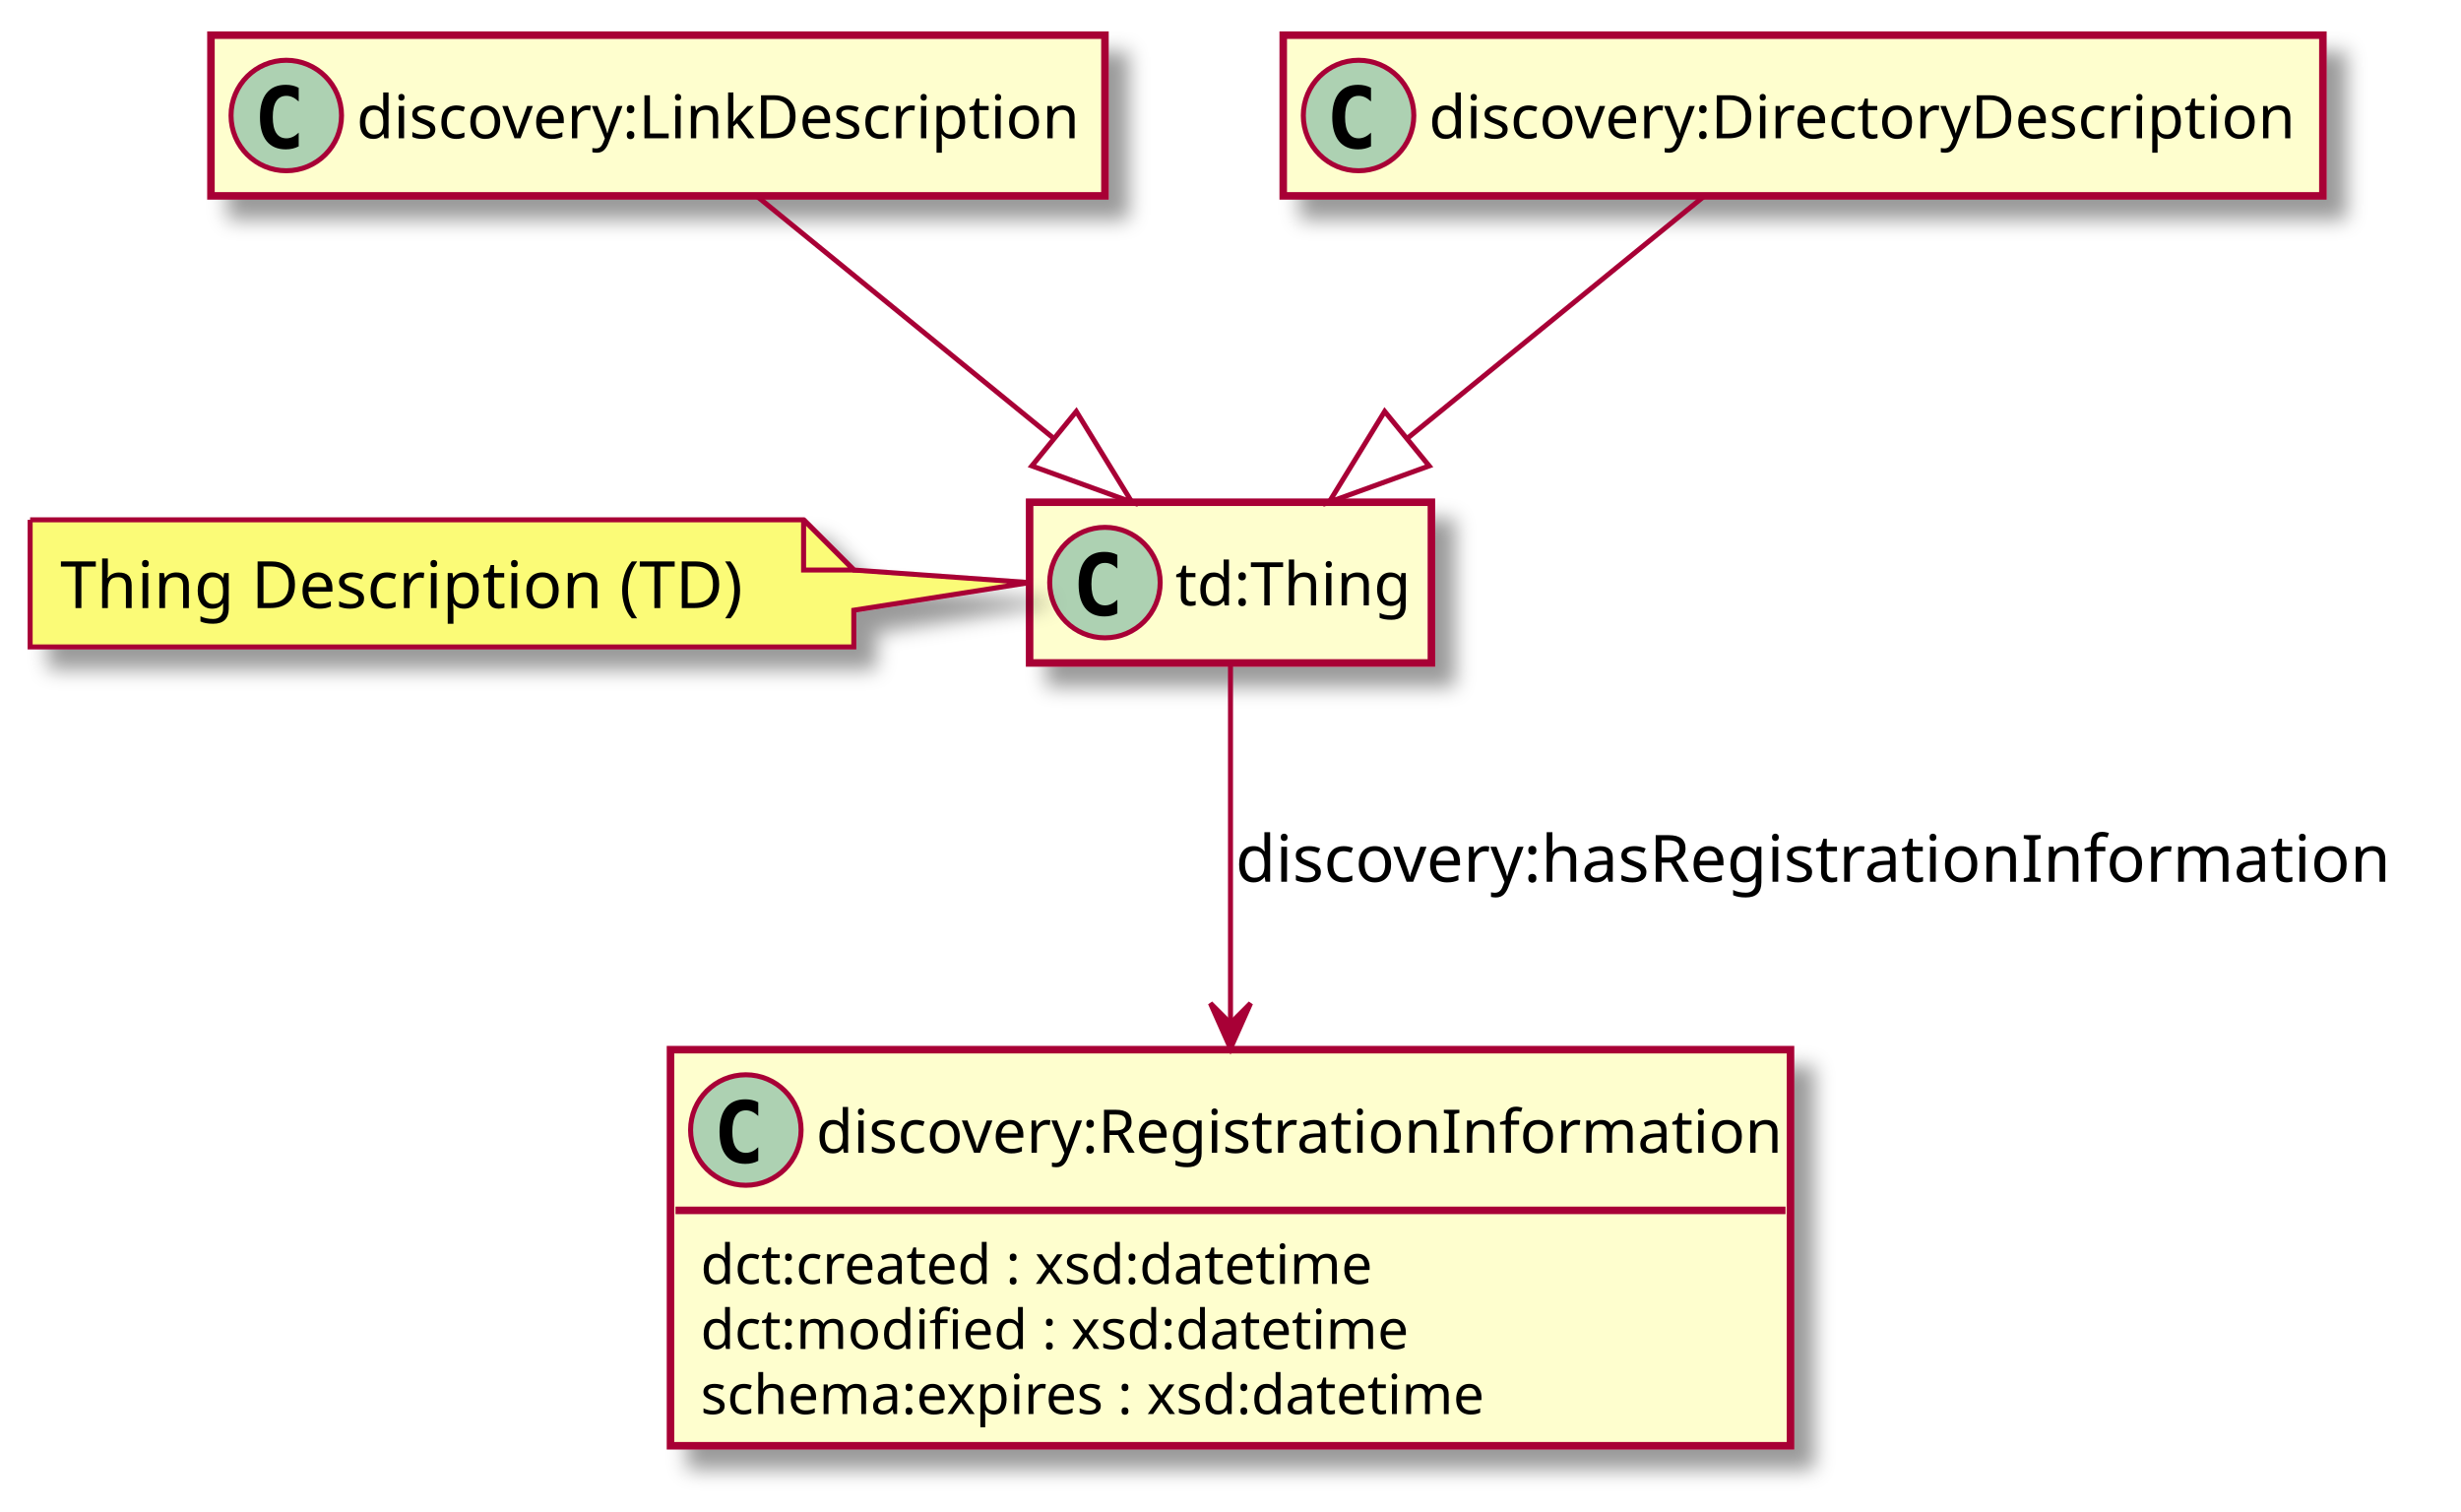
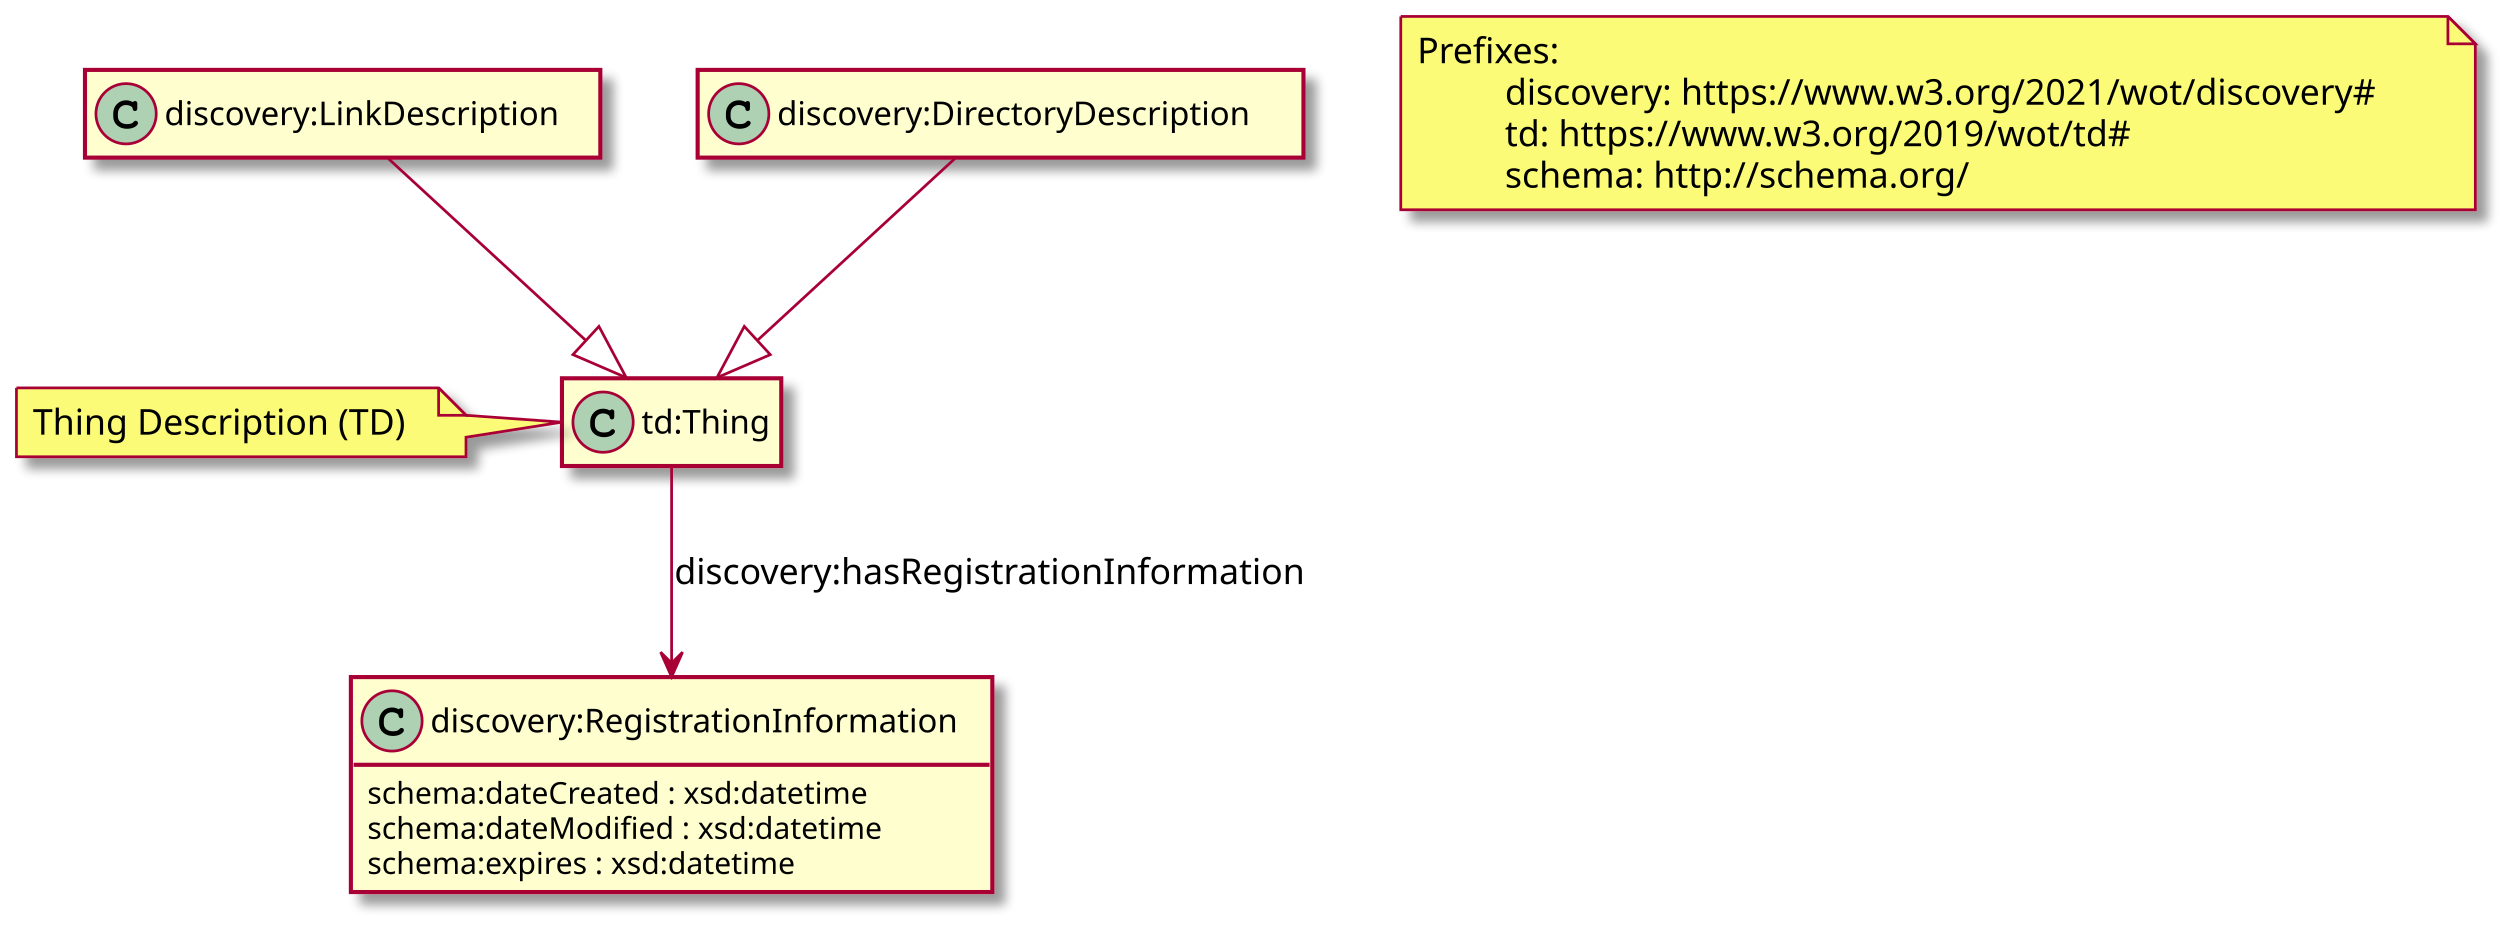
- <svg xmlns="http://www.w3.org/2000/svg" contentScriptType="application/ecmascript" contentStyleType="text/css" height="301px" preserveAspectRatio="none" style="width:490px;height:301px;" version="1.1" viewBox="0 0 490 301" width="490px" zoomAndPan="magnify">
+ <svg xmlns="http://www.w3.org/2000/svg" contentScriptType="application/ecmascript" contentStyleType="text/css" height="339px" preserveAspectRatio="none" style="width:912px;height:339px;" version="1.1" viewBox="0 0 912 339" width="912px" zoomAndPan="magnify">
  <defs>
-     <filter height="300%" id="fz8dwsusl7hpu" width="300%" x="-1" y="-1">
+     <filter height="300%" id="f1fqkrqw5huxug" width="300%" x="-1" y="-1">
      <feGaussianBlur result="blurOut" stdDeviation="2.0" />
      <feColorMatrix in="blurOut" result="blurOut2" type="matrix" values="0 0 0 0 0 0 0 0 0 0 0 0 0 0 0 0 0 0 .4 0" />
      <feOffset dx="4.0" dy="4.0" in="blurOut2" result="blurOut3" />
      <feBlend in="SourceGraphic" in2="blurOut3" mode="normal" />
    </filter>
  </defs>
  <g>
-     <rect codeLine="2" fill="#FEFECE" filter="url(#fz8dwsusl7hpu)" height="32" id="td:Thing" style="stroke:#A80036;stroke-width:1.5;" width="80" x="205" y="100" />
-     <ellipse cx="220" cy="116" fill="#ADD1B2" rx="11" ry="11" style="stroke:#A80036;stroke-width:1.0;" />
-     <path d="M222.473,122.143 Q221.892,122.442 221.253,122.591 Q220.614,122.741 219.908,122.741 Q217.401,122.741 216.082,121.089 Q214.762,119.437 214.762,116.316 Q214.762,113.186 216.082,111.535 Q217.401,109.883 219.908,109.883 Q220.614,109.883 221.261,110.032 Q221.909,110.182 222.473,110.481 L222.473,113.203 Q221.842,112.622 221.249,112.352 Q220.655,112.082 220.024,112.082 Q218.68,112.082 217.995,113.149 Q217.31,114.216 217.31,116.316 Q217.31,118.408 217.995,119.474 Q218.68,120.541 220.024,120.541 Q220.655,120.541 221.249,120.271 Q221.842,120.001 222.473,119.42 Z " fill="#000000" />
-     <text fill="#000000" font-family="sans-serif" font-size="12" lengthAdjust="spacing" textLength="48" x="234" y="120.535">td:Thing</text>
-     <rect codeLine="4" fill="#FEFECE" filter="url(#fz8dwsusl7hpu)" height="78.865" id="discovery:RegistrationInformation" style="stroke:#A80036;stroke-width:1.5;" width="223" x="133.5" y="209" />
-     <ellipse cx="148.5" cy="225" fill="#ADD1B2" rx="11" ry="11" style="stroke:#A80036;stroke-width:1.0;" />
-     <path d="M150.973,231.143 Q150.392,231.442 149.753,231.591 Q149.114,231.741 148.408,231.741 Q145.901,231.741 144.582,230.089 Q143.262,228.437 143.262,225.316 Q143.262,222.186 144.582,220.535 Q145.901,218.883 148.408,218.883 Q149.114,218.883 149.761,219.032 Q150.409,219.182 150.973,219.481 L150.973,222.203 Q150.342,221.622 149.749,221.352 Q149.155,221.083 148.524,221.083 Q147.18,221.083 146.495,222.149 Q145.81,223.216 145.81,225.316 Q145.81,227.408 146.495,228.474 Q147.18,229.541 148.524,229.541 Q149.155,229.541 149.749,229.271 Q150.342,229.001 150.973,228.42 Z " fill="#000000" />
-     <text fill="#000000" font-family="sans-serif" font-size="12" lengthAdjust="spacing" textLength="191" x="162.5" y="229.535">discovery:RegistrationInformation</text>
-     <line style="stroke:#A80036;stroke-width:1.5;" x1="134.5" x2="355.5" y1="241" y2="241" />
-     <text fill="#000000" font-family="sans-serif" font-size="11" lengthAdjust="spacing" textLength="138" x="139.5" y="255.635">dct:created : xsd:datetime</text>
-     <text fill="#000000" font-family="sans-serif" font-size="11" lengthAdjust="spacing" textLength="145" x="139.5" y="268.59">dct:modified : xsd:datetime</text>
-     <text fill="#000000" font-family="sans-serif" font-size="11" lengthAdjust="spacing" textLength="162" x="139.5" y="281.545">schema:expires : xsd:datetime</text>
-     <path d="M6,103.5 L6,128.81 A0,0 0 0 0 6,128.81 L170,128.81 A0,0 0 0 0 170,128.81 L170,121.5 L204.959,116 L170,113.5 L170,113.5 L160,103.5 L6,103.5 A0,0 0 0 0 6,103.5 " fill="#FBFB77" filter="url(#fz8dwsusl7hpu)" style="stroke:#A80036;stroke-width:1.0;" />
-     <path d="M160,103.5 L160,113.5 L170,113.5 L160,103.5 " fill="#FBFB77" style="stroke:#A80036;stroke-width:1.0;" />
-     <text fill="#000000" font-family="sans-serif" font-size="13" lengthAdjust="spacing" textLength="143" x="12" y="121.068">Thing Description (TD)</text>
-     <rect fill="#FEFECE" filter="url(#fz8dwsusl7hpu)" height="32" id="discovery:LinkDescription" style="stroke:#A80036;stroke-width:1.5;" width="178" x="42" y="7" />
-     <ellipse cx="57" cy="23" fill="#ADD1B2" rx="11" ry="11" style="stroke:#A80036;stroke-width:1.0;" />
-     <path d="M59.473,29.143 Q58.892,29.442 58.253,29.591 Q57.614,29.741 56.908,29.741 Q54.401,29.741 53.081,28.089 Q51.762,26.437 51.762,23.316 Q51.762,20.186 53.081,18.535 Q54.401,16.883 56.908,16.883 Q57.614,16.883 58.261,17.032 Q58.909,17.182 59.473,17.48 L59.473,20.203 Q58.842,19.622 58.249,19.352 Q57.655,19.082 57.024,19.082 Q55.68,19.082 54.995,20.149 Q54.31,21.216 54.31,23.316 Q54.31,25.408 54.995,26.474 Q55.68,27.541 57.024,27.541 Q57.655,27.541 58.249,27.271 Q58.842,27.002 59.473,26.42 Z " fill="#000000" />
-     <text fill="#000000" font-family="sans-serif" font-size="12" lengthAdjust="spacing" textLength="146" x="71" y="27.535">discovery:LinkDescription</text>
-     <rect fill="#FEFECE" filter="url(#fz8dwsusl7hpu)" height="32" id="discovery:DirectoryDescription" style="stroke:#A80036;stroke-width:1.5;" width="207" x="255.5" y="7" />
-     <ellipse cx="270.5" cy="23" fill="#ADD1B2" rx="11" ry="11" style="stroke:#A80036;stroke-width:1.0;" />
-     <path d="M272.973,29.143 Q272.392,29.442 271.753,29.591 Q271.114,29.741 270.408,29.741 Q267.901,29.741 266.582,28.089 Q265.262,26.437 265.262,23.316 Q265.262,20.186 266.582,18.535 Q267.901,16.883 270.408,16.883 Q271.114,16.883 271.761,17.032 Q272.409,17.182 272.973,17.48 L272.973,20.203 Q272.342,19.622 271.749,19.352 Q271.155,19.082 270.524,19.082 Q269.18,19.082 268.495,20.149 Q267.81,21.216 267.81,23.316 Q267.81,25.408 268.495,26.474 Q269.18,27.541 270.524,27.541 Q271.155,27.541 271.749,27.271 Q272.342,27.002 272.973,26.42 Z " fill="#000000" />
-     <text fill="#000000" font-family="sans-serif" font-size="12" lengthAdjust="spacing" textLength="175" x="284.5" y="27.535">discovery:DirectoryDescription</text>
-     <path codeLine="16" d="M245,132.247 C245,149.924 245,178.957 245,203.585 " fill="none" id="td:Thing-to-discovery:RegistrationInformation" style="stroke:#A80036;stroke-width:1.0;" />
-     <polygon fill="#A80036" points="245,208.768,249,199.768,245,203.768,241,199.768,245,208.768" style="stroke:#A80036;stroke-width:1.0;" />
-     <text fill="#000000" font-family="sans-serif" font-size="13" lengthAdjust="spacing" textLength="236" x="246" y="175.568">discovery:hasRegistrationInformation</text>
-     <path codeLine="19" d="M150.857,39.199 C167.041,52.402 190.299,71.376 209.649,87.161 " fill="none" id="discovery:LinkDescription-to-td:Thing" style="stroke:#A80036;stroke-width:1.0;" />
-     <polygon fill="none" points="214.298,81.92,225.37,99.986,205.448,92.768,214.298,81.92" style="stroke:#A80036;stroke-width:1.0;" />
-     <path codeLine="20" d="M339.143,39.199 C322.959,52.402 299.701,71.376 280.351,87.161 " fill="none" id="discovery:DirectoryDescription-to-td:Thing" style="stroke:#A80036;stroke-width:1.0;" />
-     <polygon fill="none" points="284.552,92.768,264.63,99.986,275.702,81.92,284.552,92.768" style="stroke:#A80036;stroke-width:1.0;" />
+     <rect codeLine="2" fill="#FEFECE" filter="url(#f1fqkrqw5huxug)" height="32" id="td:Thing" style="stroke:#A80036;stroke-width:1.5;" width="80" x="205" y="138" />
+     <ellipse cx="220" cy="154" fill="#ADD1B2" rx="11" ry="11" style="stroke:#A80036;stroke-width:1.0;" />
+     <path d="M222.344,149.672 C221.406,149.234 220.812,149.094 219.938,149.094 C217.312,149.094 215.312,151.172 215.312,153.891 L215.312,155.016 C215.312,157.594 217.422,159.484 220.312,159.484 C221.531,159.484 222.688,159.188 223.438,158.641 C224.016,158.234 224.344,157.781 224.344,157.391 C224.344,156.938 223.953,156.547 223.484,156.547 C223.266,156.547 223.062,156.625 222.875,156.812 C222.422,157.297 222.422,157.297 222.234,157.391 C221.812,157.656 221.125,157.781 220.359,157.781 C218.312,157.781 217.016,156.688 217.016,154.984 L217.016,153.891 C217.016,152.109 218.266,150.797 220,150.797 C220.578,150.797 221.188,150.953 221.656,151.203 C222.141,151.484 222.312,151.703 222.406,152.109 C222.469,152.516 222.5,152.641 222.641,152.766 C222.781,152.906 223.016,153.016 223.234,153.016 C223.5,153.016 223.766,152.875 223.938,152.656 C224.047,152.5 224.078,152.312 224.078,151.891 L224.078,150.469 C224.078,150.031 224.062,149.906 223.969,149.75 C223.812,149.484 223.531,149.344 223.234,149.344 C222.938,149.344 222.734,149.438 222.516,149.75 L222.344,149.672 Z " fill="#000000" />
+     <text fill="#000000" font-family="sans-serif" font-size="12" lengthAdjust="spacing" textLength="48" x="234" y="158.154">td:Thing</text>
+     <rect codeLine="4" fill="#FEFECE" filter="url(#f1fqkrqw5huxug)" height="78.414" id="discovery:RegistrationInformation" style="stroke:#A80036;stroke-width:1.5;" width="234" x="128" y="247" />
+     <ellipse cx="143" cy="263" fill="#ADD1B2" rx="11" ry="11" style="stroke:#A80036;stroke-width:1.0;" />
+     <path d="M145.344,258.672 C144.406,258.234 143.812,258.094 142.938,258.094 C140.312,258.094 138.312,260.172 138.312,262.891 L138.312,264.016 C138.312,266.594 140.422,268.484 143.312,268.484 C144.531,268.484 145.688,268.188 146.438,267.641 C147.016,267.234 147.344,266.781 147.344,266.391 C147.344,265.938 146.953,265.547 146.484,265.547 C146.266,265.547 146.062,265.625 145.875,265.812 C145.422,266.297 145.422,266.297 145.234,266.391 C144.812,266.656 144.125,266.781 143.359,266.781 C141.312,266.781 140.016,265.688 140.016,263.984 L140.016,262.891 C140.016,261.109 141.266,259.797 143,259.797 C143.578,259.797 144.188,259.953 144.656,260.203 C145.141,260.484 145.312,260.703 145.406,261.109 C145.469,261.516 145.5,261.641 145.641,261.766 C145.781,261.906 146.016,262.016 146.234,262.016 C146.5,262.016 146.766,261.875 146.938,261.656 C147.047,261.5 147.078,261.312 147.078,260.891 L147.078,259.469 C147.078,259.031 147.062,258.906 146.969,258.75 C146.812,258.484 146.531,258.344 146.234,258.344 C145.938,258.344 145.734,258.438 145.516,258.75 L145.344,258.672 Z " fill="#000000" />
+     <text fill="#000000" font-family="sans-serif" font-size="12" lengthAdjust="spacing" textLength="202" x="157" y="267.154">discovery:RegistrationInformation</text>
+     <line style="stroke:#A80036;stroke-width:1.5;" x1="129" x2="361" y1="279" y2="279" />
+     <text fill="#000000" font-family="sans-serif" font-size="11" lengthAdjust="spacing" textLength="206" x="134" y="293.21">schema:dateCreated : xsd:datetime</text>
+     <text fill="#000000" font-family="sans-serif" font-size="11" lengthAdjust="spacing" textLength="208" x="134" y="306.015">schema:dateModified : xsd:datetime</text>
+     <text fill="#000000" font-family="sans-serif" font-size="11" lengthAdjust="spacing" textLength="177" x="134" y="318.82">schema:expires : xsd:datetime</text>
+     <path d="M6,141.5 L6,166.633 A0,0 0 0 0 6,166.633 L170,166.633 A0,0 0 0 0 170,166.633 L170,159.5 L204.959,154 L170,151.5 L170,151.5 L160,141.5 L6,141.5 A0,0 0 0 0 6,141.5 " fill="#FBFB77" filter="url(#f1fqkrqw5huxug)" style="stroke:#A80036;stroke-width:1.0;" />
+     <path d="M160,141.5 L160,151.5 L170,151.5 L160,141.5 " fill="#FBFB77" style="stroke:#A80036;stroke-width:1.0;" />
+     <text fill="#000000" font-family="sans-serif" font-size="13" lengthAdjust="spacing" textLength="143" x="12" y="158.567">Thing Description (TD)</text>
+     <rect fill="#FEFECE" filter="url(#f1fqkrqw5huxug)" height="32" id="discovery:LinkDescription" style="stroke:#A80036;stroke-width:1.5;" width="188" x="31" y="25.5" />
+     <ellipse cx="46" cy="41.5" fill="#ADD1B2" rx="11" ry="11" style="stroke:#A80036;stroke-width:1.0;" />
+     <path d="M48.344,37.172 C47.406,36.734 46.812,36.594 45.938,36.594 C43.312,36.594 41.312,38.672 41.312,41.391 L41.312,42.516 C41.312,45.094 43.422,46.984 46.312,46.984 C47.531,46.984 48.688,46.688 49.438,46.141 C50.016,45.734 50.344,45.281 50.344,44.891 C50.344,44.438 49.953,44.047 49.484,44.047 C49.266,44.047 49.062,44.125 48.875,44.312 C48.422,44.797 48.422,44.797 48.234,44.891 C47.812,45.156 47.125,45.281 46.359,45.281 C44.312,45.281 43.016,44.188 43.016,42.484 L43.016,41.391 C43.016,39.609 44.266,38.297 46,38.297 C46.578,38.297 47.188,38.453 47.656,38.703 C48.141,38.984 48.312,39.203 48.406,39.609 C48.469,40.016 48.5,40.141 48.641,40.266 C48.781,40.406 49.016,40.516 49.234,40.516 C49.5,40.516 49.766,40.375 49.938,40.156 C50.047,40 50.078,39.812 50.078,39.391 L50.078,37.969 C50.078,37.531 50.062,37.406 49.969,37.25 C49.812,36.984 49.531,36.844 49.234,36.844 C48.938,36.844 48.734,36.938 48.516,37.25 L48.344,37.172 Z " fill="#000000" />
+     <text fill="#000000" font-family="sans-serif" font-size="12" lengthAdjust="spacing" textLength="156" x="60" y="45.654">discovery:LinkDescription</text>
+     <rect fill="#FEFECE" filter="url(#f1fqkrqw5huxug)" height="32" id="discovery:DirectoryDescription" style="stroke:#A80036;stroke-width:1.5;" width="221" x="254.5" y="25.5" />
+     <ellipse cx="269.5" cy="41.5" fill="#ADD1B2" rx="11" ry="11" style="stroke:#A80036;stroke-width:1.0;" />
+     <path d="M271.844,37.172 C270.906,36.734 270.312,36.594 269.438,36.594 C266.812,36.594 264.812,38.672 264.812,41.391 L264.812,42.516 C264.812,45.094 266.922,46.984 269.812,46.984 C271.031,46.984 272.188,46.688 272.938,46.141 C273.516,45.734 273.844,45.281 273.844,44.891 C273.844,44.438 273.453,44.047 272.984,44.047 C272.766,44.047 272.562,44.125 272.375,44.312 C271.922,44.797 271.922,44.797 271.734,44.891 C271.312,45.156 270.625,45.281 269.859,45.281 C267.812,45.281 266.516,44.188 266.516,42.484 L266.516,41.391 C266.516,39.609 267.766,38.297 269.5,38.297 C270.078,38.297 270.688,38.453 271.156,38.703 C271.641,38.984 271.812,39.203 271.906,39.609 C271.969,40.016 272,40.141 272.141,40.266 C272.281,40.406 272.516,40.516 272.734,40.516 C273,40.516 273.266,40.375 273.438,40.156 C273.547,40 273.578,39.812 273.578,39.391 L273.578,37.969 C273.578,37.531 273.562,37.406 273.469,37.25 C273.312,36.984 273.031,36.844 272.734,36.844 C272.438,36.844 272.234,36.938 272.016,37.25 L271.844,37.172 Z " fill="#000000" />
+     <text fill="#000000" font-family="sans-serif" font-size="12" lengthAdjust="spacing" textLength="189" x="283.5" y="45.654">discovery:DirectoryDescription</text>
+     <path d="M511,6 L511,76.531 L903,76.531 L903,16 L893,6 L511,6 " fill="#FBFB77" filter="url(#f1fqkrqw5huxug)" style="stroke:#A80036;stroke-width:1.0;" />
+     <path d="M893,6 L893,16 L903,16 L893,6 " fill="#FBFB77" style="stroke:#A80036;stroke-width:1.0;" />
+     <text fill="#000000" font-family="sans-serif" font-size="13" lengthAdjust="spacing" textLength="57" x="517" y="23.067">Prefixes:</text>
+     <text fill="#000000" font-family="sans-serif" font-size="13" lengthAdjust="spacing" textLength="339" x="549" y="38.2">discovery: https://www.w3.org/2021/wot/discovery#</text>
+     <text fill="#000000" font-family="sans-serif" font-size="13" lengthAdjust="spacing" textLength="241" x="549" y="53.333">td: https://www.w3.org/2019/wot/td#</text>
+     <text fill="#000000" font-family="sans-serif" font-size="13" lengthAdjust="spacing" textLength="179" x="549" y="68.465">schema: http://schema.org/</text>
+     <path codeLine="16" d="M245,170.167 C245,187.613 245,217.028 245,241.719 " fill="none" id="td:Thing-to-discovery:RegistrationInformation" style="stroke:#A80036;stroke-width:1.0;" />
+     <polygon fill="#A80036" points="245,246.91,249,237.91,245,241.91,241,237.91,245,246.91" style="stroke:#A80036;stroke-width:1.0;" />
+     <text fill="#000000" font-family="sans-serif" font-size="13" lengthAdjust="spacing" textLength="241" x="246" y="213.067">discovery:hasRegistrationInformation</text>
+     <path codeLine="19" d="M141.685,57.865 C160.224,74.935 190.574,102.883 213.594,124.081 " fill="none" id="discovery:LinkDescription-to-td:Thing" style="stroke:#A80036;stroke-width:1.0;" />
+     <polygon fill="none" points="218.485,119.069,228.456,137.766,209.002,129.368,218.485,119.069" style="stroke:#A80036;stroke-width:1.0;" />
+     <path codeLine="20" d="M348.315,57.865 C329.776,74.935 299.426,102.883 276.406,124.081 " fill="none" id="discovery:DirectoryDescription-to-td:Thing" style="stroke:#A80036;stroke-width:1.0;" />
+     <polygon fill="none" points="280.998,129.368,261.544,137.766,271.515,119.069,280.998,129.368" style="stroke:#A80036;stroke-width:1.0;" />
  </g>
</svg>
